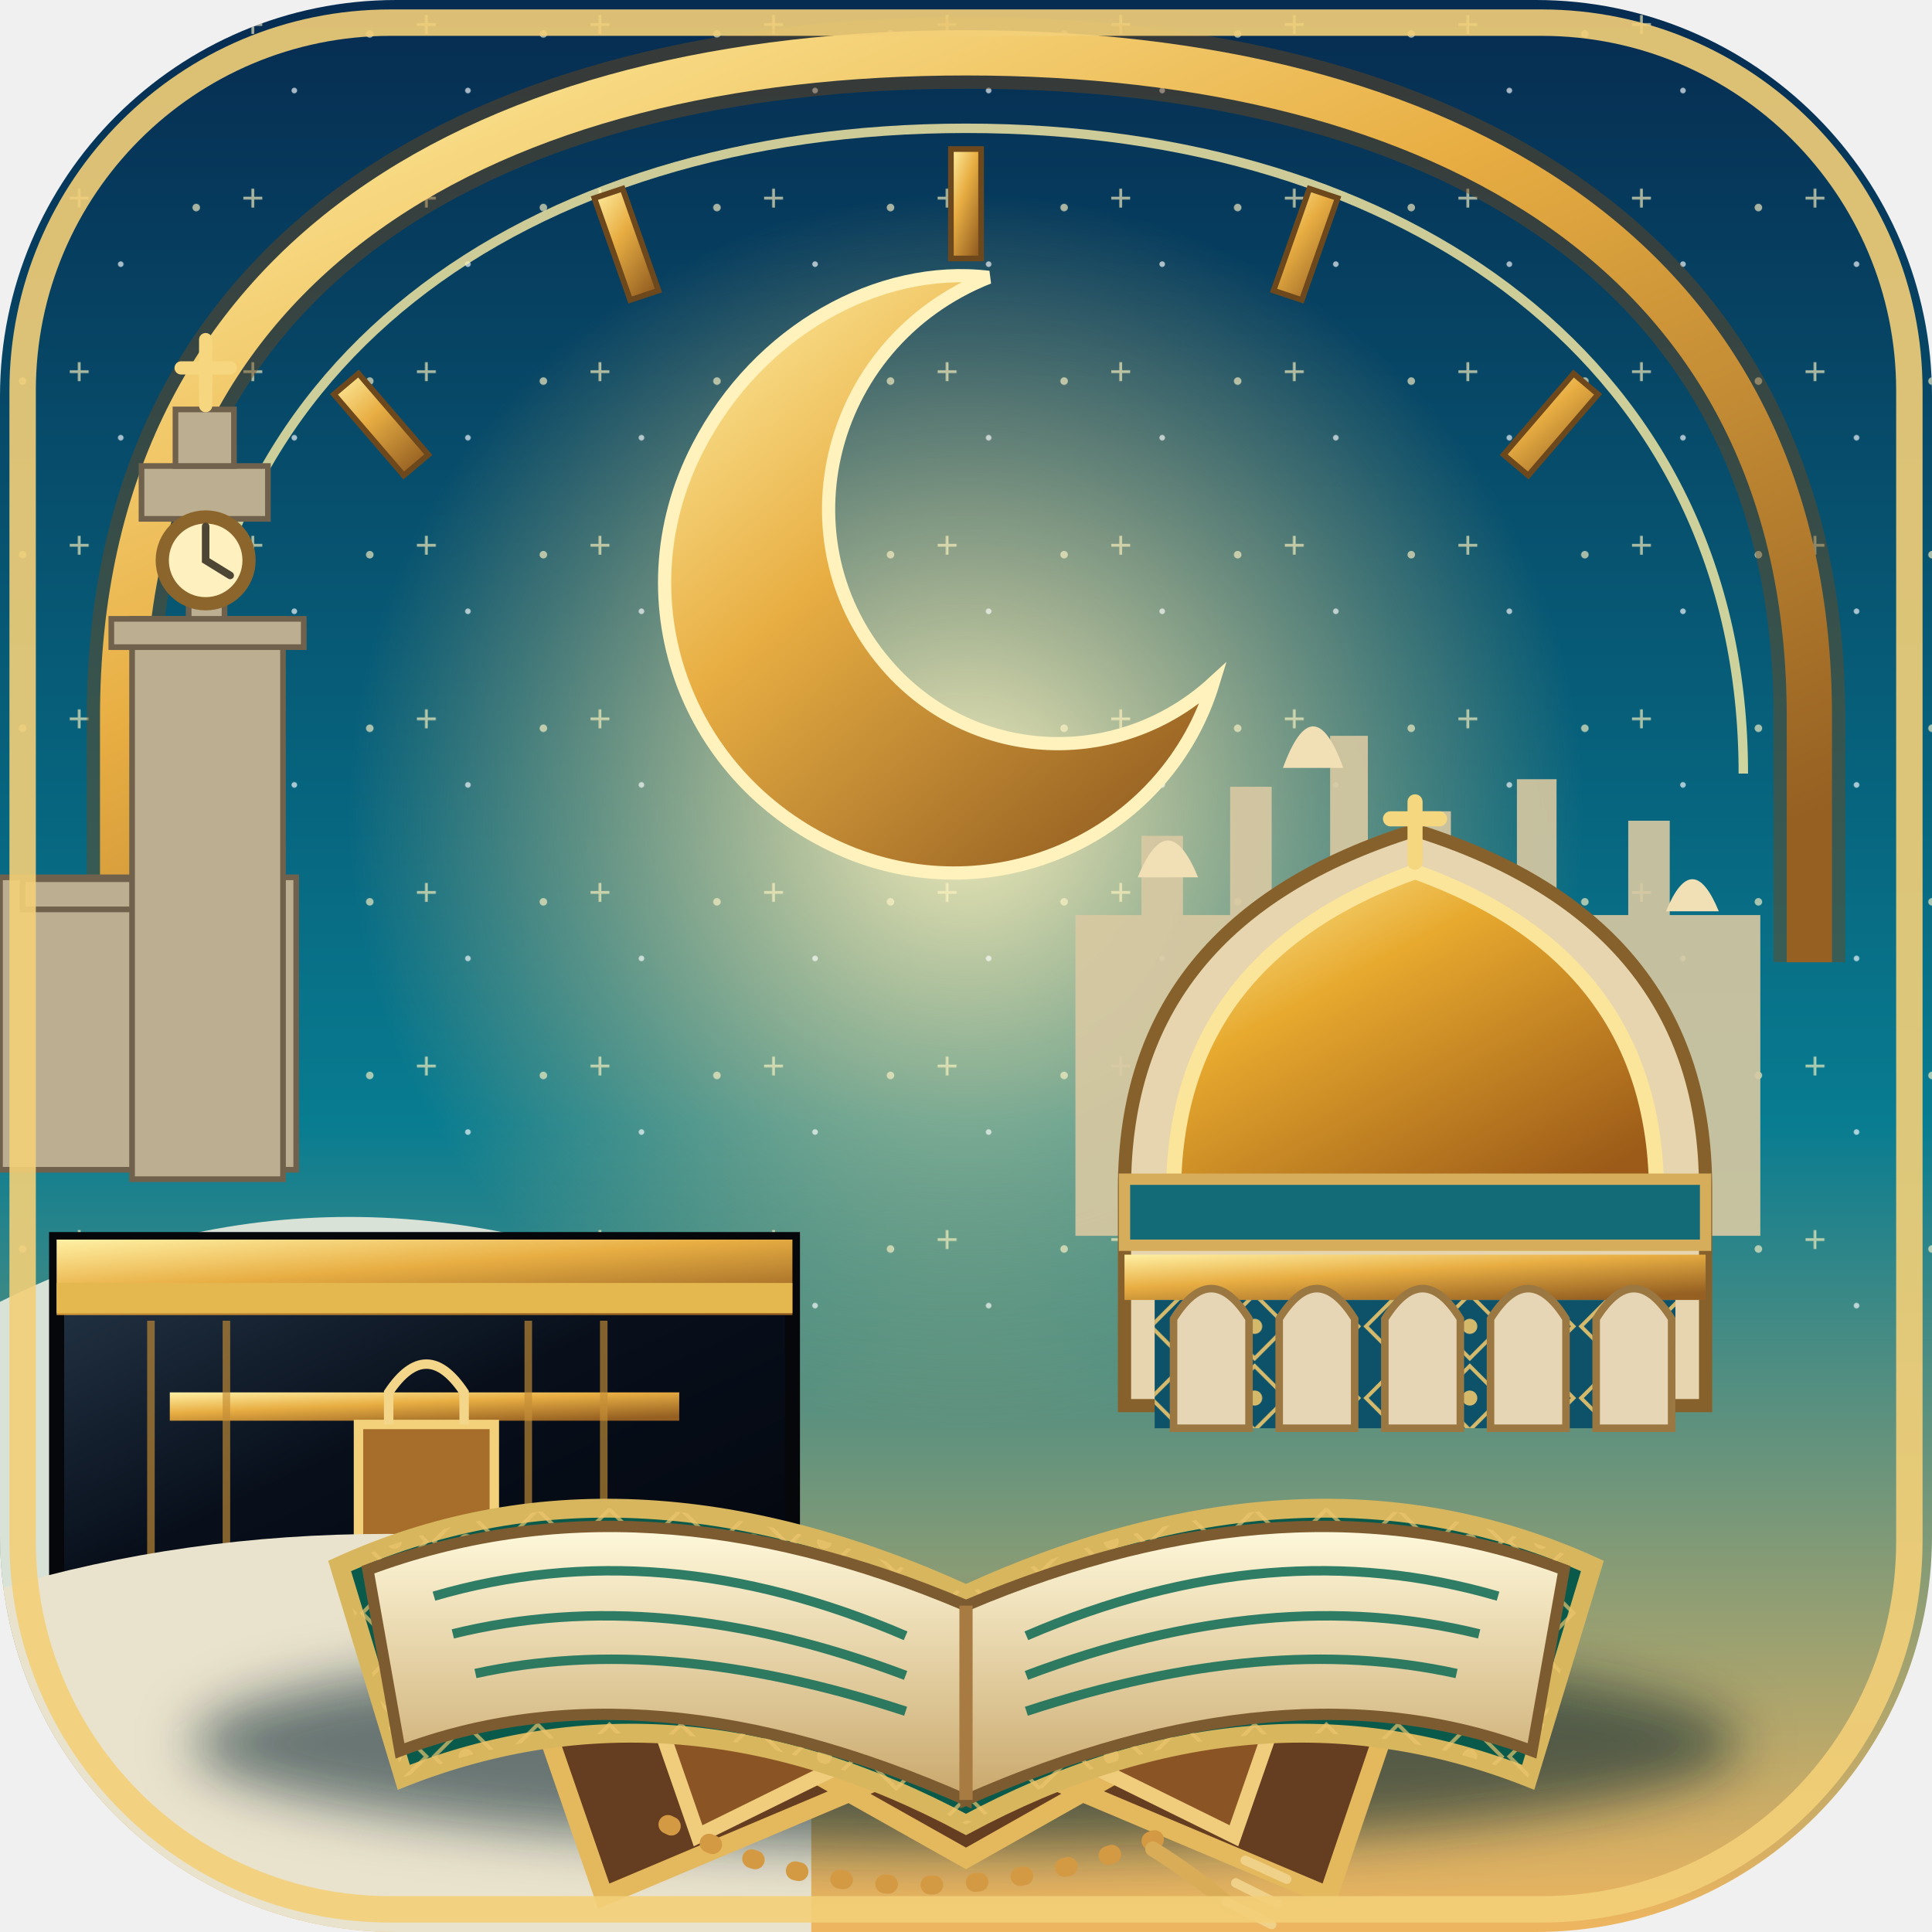
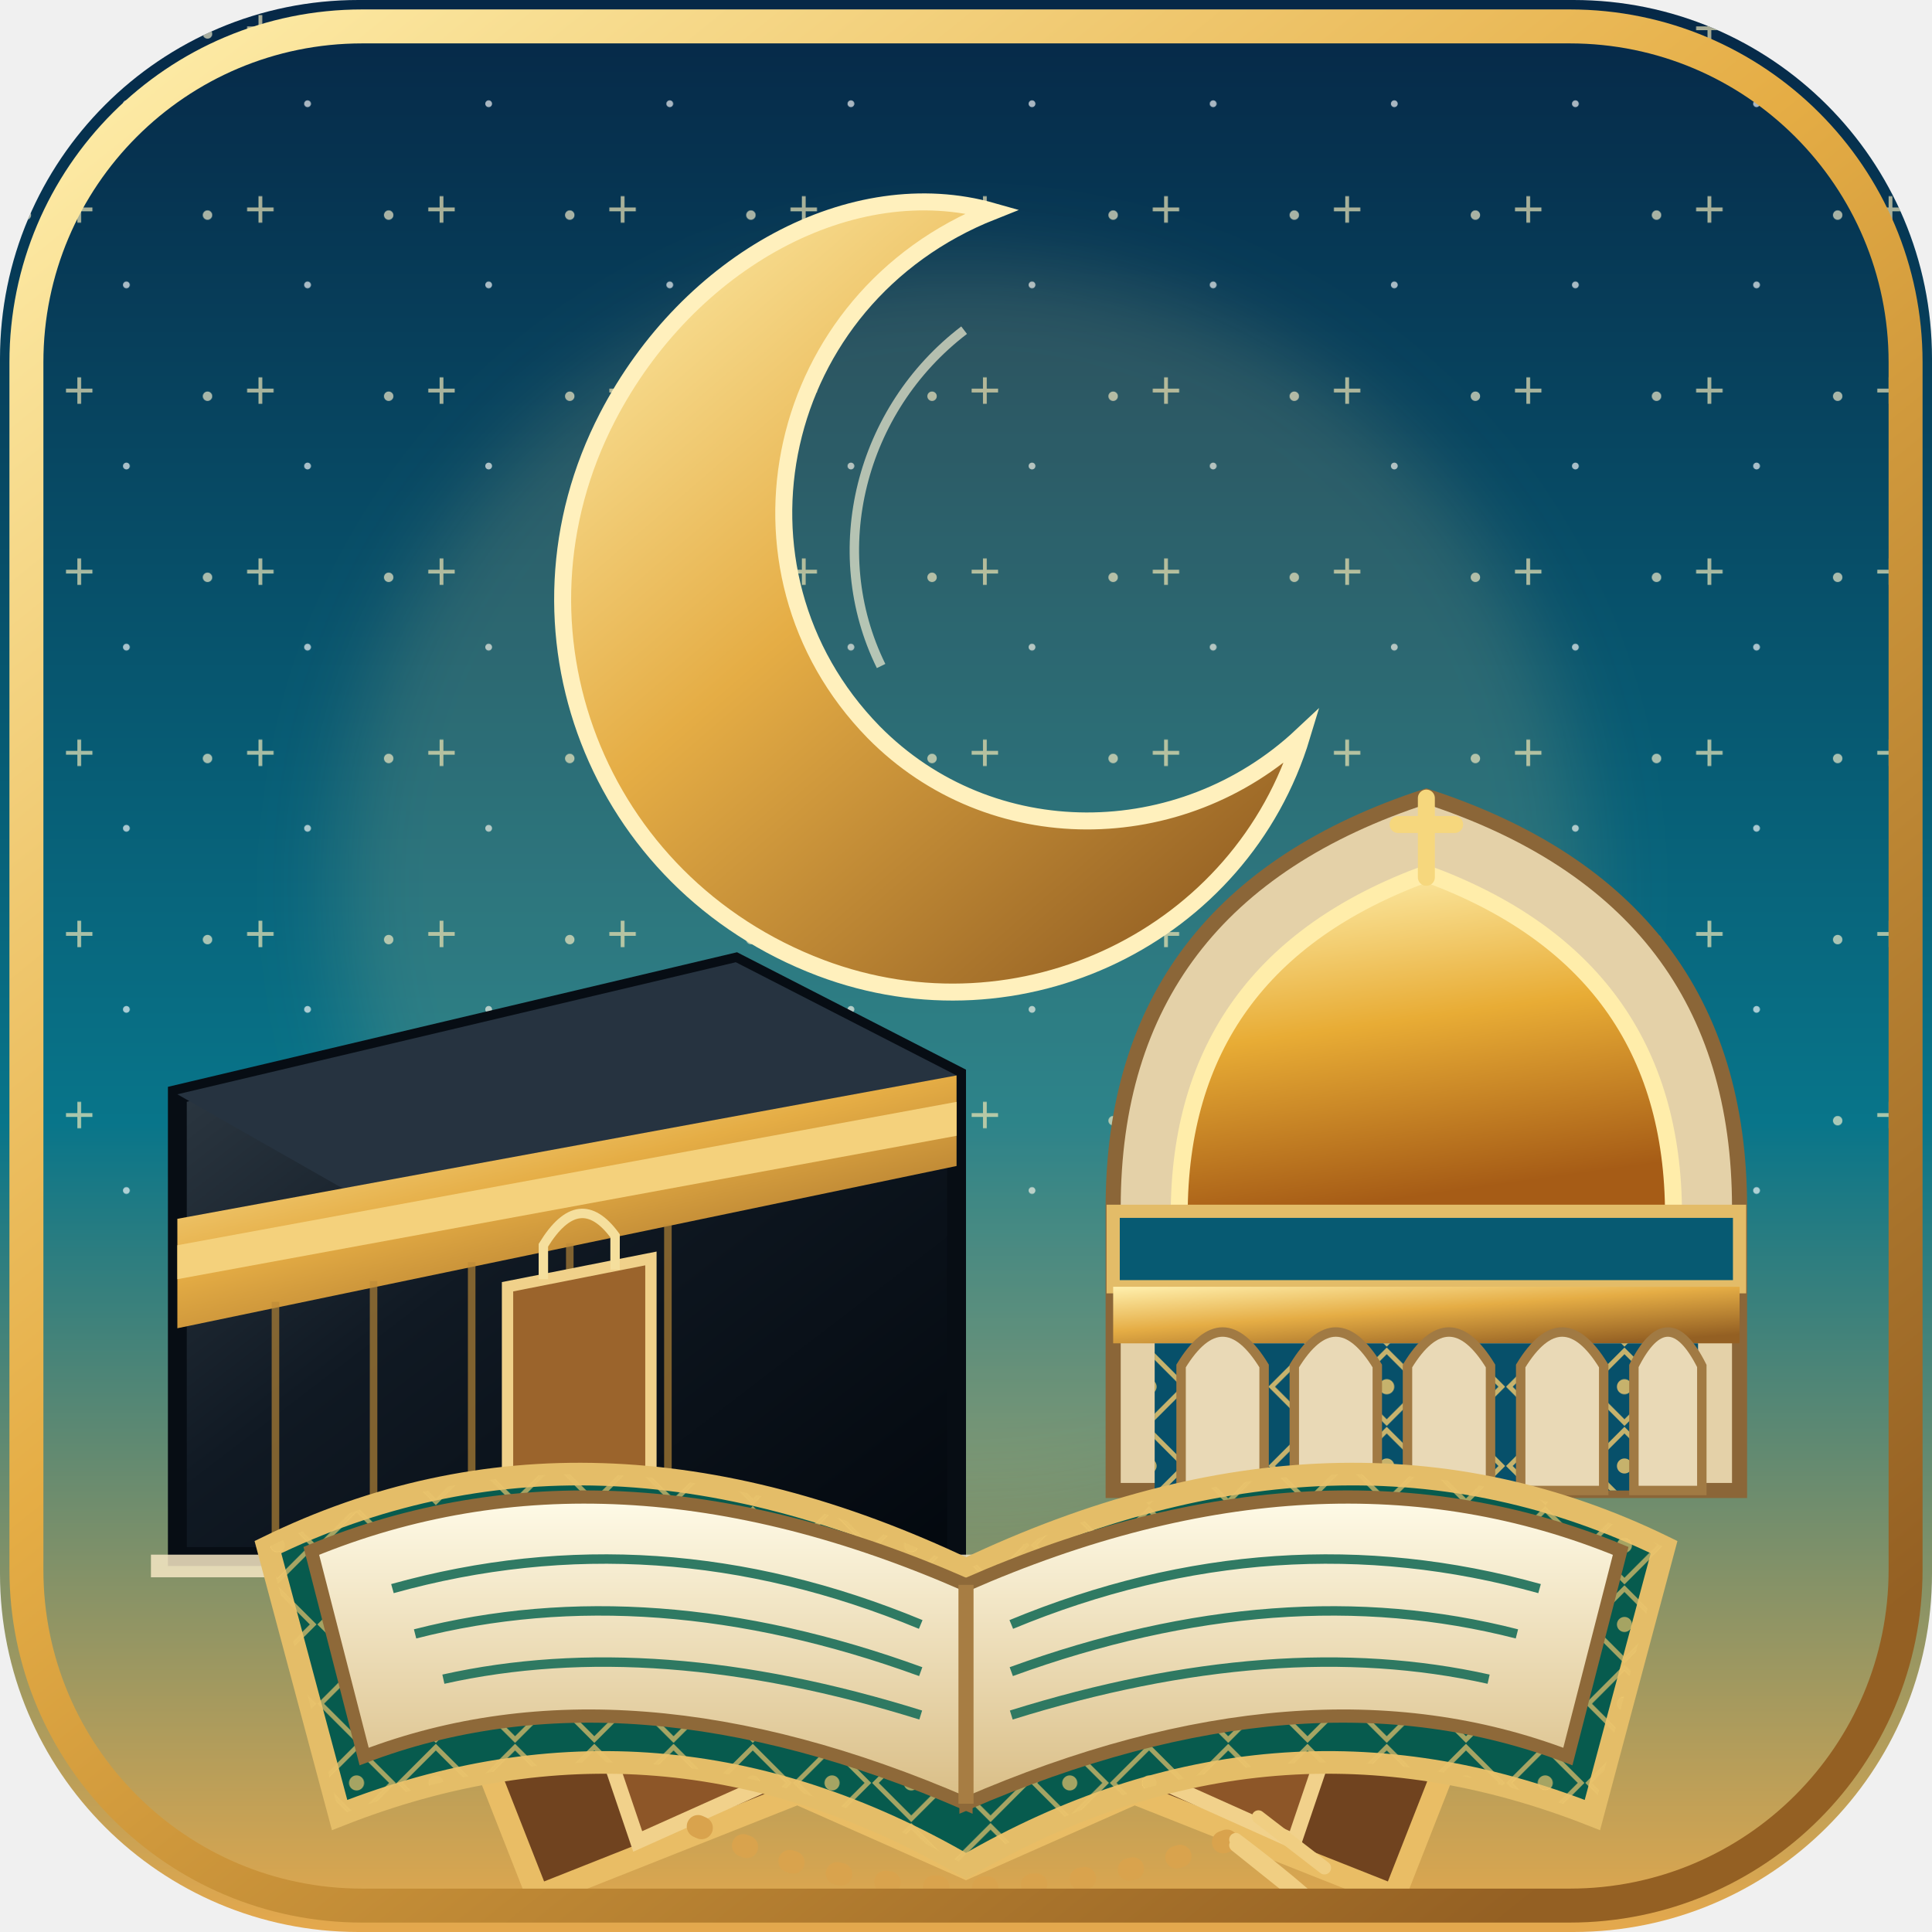
<svg xmlns="http://www.w3.org/2000/svg" viewBox="0 0 1024 1024">
  <defs>
-     <linearGradient id="bg" x2="0" y2="1">
-       <stop stop-color="#062b50" />
-       <stop offset=".58" stop-color="#087c91" />
-       <stop offset="1" stop-color="#f1b65e" />
+     <linearGradient id="night" x2="0" y2="1">
+       <stop stop-color="#062746" />
+       <stop offset=".58" stop-color="#08758a" />
+       <stop offset="1" stop-color="#e7a94c" />
    </linearGradient>
-     <radialGradient id="glow">
-       <stop stop-color="#fff3bf" stop-opacity=".95" />
-       <stop offset="1" stop-color="#f7c96c" stop-opacity="0" />
-     </radialGradient>
    <linearGradient id="gold" x2=".8" y2="1">
-       <stop stop-color="#fff0a4" />
-       <stop offset=".45" stop-color="#e8ae43" />
-       <stop offset="1" stop-color="#956022" />
+       <stop stop-color="#fff0ae" />
+       <stop offset=".48" stop-color="#e5ad45" />
+       <stop offset="1" stop-color="#946023" />
    </linearGradient>
-     <linearGradient id="dome" x2=".8" y2="1">
-       <stop stop-color="#fff0a2" />
-       <stop offset=".38" stop-color="#e7a92e" />
-       <stop offset="1" stop-color="#9c5b18" />
+     <linearGradient id="dome" x2=".2" y2="1">
+       <stop stop-color="#fff3b5" />
+       <stop offset=".5" stop-color="#e8ac35" />
+       <stop offset="1" stop-color="#a65c16" />
    </linearGradient>
-     <linearGradient id="kaaba" x2="1" y2="1">
-       <stop stop-color="#27394b" />
-       <stop offset=".5" stop-color="#080f1b" />
-       <stop offset="1" stop-color="#03070e" />
+     <linearGradient id="black" x2="1" y2="1">
+       <stop stop-color="#34404a" />
+       <stop offset=".45" stop-color="#101923" />
+       <stop offset="1" stop-color="#03080e" />
    </linearGradient>
-     <linearGradient id="pages" x2="0" y2="1">
-       <stop stop-color="#fff9dc" />
-       <stop offset="1" stop-color="#c9a76b" />
+     <linearGradient id="page" x2="0" y2="1">
+       <stop stop-color="#fffbe8" />
+       <stop offset="1" stop-color="#d9bd85" />
    </linearGradient>
-     <pattern id="stars" width="92" height="92" patternUnits="userSpaceOnUse">
-       <circle cx="12" cy="18" r="2" fill="#fff2c5" />
-       <circle cx="64" cy="48" r="1.5" fill="#fff" />
-       <path d="M42 8v10M37 13h10" stroke="#fff1bd" stroke-width="1.5" />
+     <pattern id="stars" width="96" height="96" patternUnits="userSpaceOnUse">
+       <circle cx="14" cy="18" r="2.5" fill="#fff4d0" />
+       <circle cx="67" cy="55" r="1.8" fill="#fff" />
+       <path d="M42 8v14M35 15h14" stroke="#fff0bd" stroke-width="2" />
    </pattern>
-     <pattern id="tile" width="38" height="38" patternUnits="userSpaceOnUse">
-       <path d="M19 2 36 19 19 36 2 19Z" fill="none" stroke="#eac46c" stroke-width="2" />
-       <circle cx="19" cy="19" r="4" fill="#eac46c" />
+     <pattern id="ornament" width="42" height="42" patternUnits="userSpaceOnUse">
+       <path d="M21 2 40 21 21 40 2 21Z" fill="none" stroke="#e8c36c" stroke-width="2.5" />
+       <circle cx="21" cy="21" r="4" fill="#e8c36c" />
    </pattern>
-     <clipPath id="round">
-       <rect width="1024" height="1024" rx="210" />
+     <clipPath id="clip">
+       <rect width="1024" height="1024" rx="190" />
    </clipPath>
-     <filter id="shadow" x="-30%" y="-30%" width="160%" height="160%">
-       <feGaussianBlur stdDeviation="14" />
+     <filter id="soft">
+       <feGaussianBlur stdDeviation="22" />
    </filter>
  </defs>
-   <g clip-path="url(#round)">
-     <rect width="1024" height="1024" fill="url(#bg)" />
-     <circle cx="512" cy="430" r="330" fill="url(#glow)" />
-     <rect width="1024" height="700" fill="url(#stars)" opacity=".65" />
-     <path d="M65 510V380C65 135 260 28 512 28s447 107 447 352v130" fill="none" stroke="#714719" stroke-width="38" opacity=".45" />
-     <path d="M65 510V380C65 135 260 28 512 28s447 107 447 352v130" fill="none" stroke="url(#gold)" stroke-width="24" />
-     <path d="M100 410C100 194 278 68 512 68s412 126 412 342" fill="none" stroke="#fff0a6" stroke-width="5" opacity=".8" />
-     <g fill="url(#gold)" stroke="#6d481d" stroke-width="3">
-       <path d="M504 79h16v58h-16z" />
-       <path d="M315 105l15-5 19 54-15 5z" />
-       <path d="M694 100l15 5-19 54-15-5z" />
-       <path d="M177 209l13-11 37 43-13 11z" />
-       <path d="M834 198l13 11-37 43-13-11z" />
+   <g clip-path="url(#clip)">
+     <rect width="1024" height="1024" fill="url(#night)" />
+     <rect width="1024" height="650" fill="url(#stars)" opacity=".65" />
+     <circle cx="510" cy="470" r="330" fill="#ffd889" opacity=".15" filter="url(#soft)" />
+     <path d="M526 112c-116 46-147 190-63 276 62 63 163 62 227 2-32 106-149 163-255 123-119-45-171-180-113-292 43-83 130-130 204-109Z" fill="url(#gold)" stroke="#fff0bd" stroke-width="9" />
+     <path d="M511 175c-55 42-74 117-44 178" fill="none" stroke="#fff7d8" stroke-width="5" opacity=".65" />
+     <path d="M94 580 390 510 507 570 507 825 94 825Z" fill="url(#black)" stroke="#070d14" stroke-width="10" />
+     <path d="M94 580 390 510 507 570 210 646Z" fill="#263340" />
+     <path d="M94 646 507 570v48L94 704Z" fill="url(#gold)" />
+     <path d="M94 660 507 584v18L94 678Z" fill="#f4d17c" />
+     <path d="M146 690v124m52-135v145m52-155v165m52-175v185m52-195v205" stroke="#bd8a37" stroke-width="4" opacity=".65" />
+     <path d="M269 682 345 667v116l-76 16Z" fill="#9b642c" stroke="#f0d18a" stroke-width="6" />
+     <path d="M288 678v-18q19-31 38-5v18" fill="none" stroke="#f5df9d" stroke-width="5" />
+     <path d="M80 830h450" stroke="#f6e6c4" stroke-width="12" opacity=".85" />
+     <path d="M590 790V640q0-164 166-218 166 54 166 218v150Z" fill="#e4d1a8" stroke="#8b6638" stroke-width="8" />
+     <path d="M625 644q0-133 131-181 131 48 131 181Z" fill="url(#dome)" stroke="#ffedaa" stroke-width="9" />
+     <path d="M756 465v-42m-15 14h30" stroke="#f6d77d" stroke-width="9" stroke-linecap="round" />
+     <path d="M590 642h332v40H590Z" fill="#075a72" stroke="#e3bc68" stroke-width="7" />
+     <path d="M590 682h332v30H590Z" fill="url(#gold)" />
+     <path d="M612 712h288v78H612Z" fill="#07506a" />
+     <path d="M612 712h288v78H612Z" fill="url(#ornament)" opacity=".85" />
+     <g fill="#e9d9b6" stroke="#a17a43" stroke-width="5">
+       <path d="M626 790v-66q22-36 44 0v66Z" />
+       <path d="M686 790v-66q22-36 44 0v66Z" />
+       <path d="M746 790v-66q22-36 44 0v66Z" />
+       <path d="M806 790v-66q22-36 44 0v66Z" />
+       <path d="M866 790v-66q18-36 36 0v66Z" />
    </g>
-     <path d="M524 147c-88 35-113 145-49 211 46 47 120 48 168 4-24 79-111 121-190 91-88-34-126-133-83-216 32-62 96-97 154-90Z" fill="url(#gold)" stroke="#fff2bd" stroke-width="7" />
-     <path d="M570 600V485h35v-42h22v42h25v-68h22v68h31v-95h20v95h24v-55h20v55h35v-72h21v72h38v-50h22v50h48v170H570Z" fill="#d8c9a2" opacity=".9" />
-     <g fill="#f1dfb5">
-       <path d="M603 465q16-39 32 0zM680 407q16-44 32 0zM780 475q14-37 28 0zM883 483q14-34 28 0z" />
+     <path d="m230 865 282 125 282-125-55 140-227-90-227 90Z" fill="#70431f" stroke="#e9bd65" stroke-width="12" />
+     <path d="m300 864 212 103 212-103-38 112-174-78-174 78Z" fill="#8d5628" stroke="#f1d18b" stroke-width="8" />
+     <path d="M142 820q170-83 370 12 200-95 370-12l-38 142q-170-67-332 27-162-94-332-27Z" fill="#075b4e" stroke="#e4bd68" stroke-width="12" />
+     <path d="M142 820q170-83 370 12 200-95 370-12l-38 142q-170-67-332 27-162-94-332-27Z" fill="url(#ornament)" opacity=".7" />
+     <path d="M165 822q158-65 347 18v116q-180-78-319-25Z" fill="url(#page)" stroke="#8e6939" stroke-width="7" />
+     <path d="M859 822q-158-65-347 18v116q180-78 319-25Z" fill="url(#page)" stroke="#8e6939" stroke-width="7" />
+     <path d="M512 840v116" stroke="#a77d43" stroke-width="8" />
+     <g fill="none" stroke="#26755e" stroke-width="5" opacity=".95">
+       <path d="M208 842q140-39 280 19M220 866q125-32 268 20M235 890q112-25 253 19M816 842q-140-39-280 19M804 866q-125-32-268 20M789 890q-112-25-253 19" />
    </g>
-     <g fill="#bcae91" stroke="#6f614b" stroke-width="3">
-       <path d="M0 620V465h72v-38h23v38h62v155z" />
-       <path d="M12 466h132v16H12z" />
-       <path d="M70 625V328h30v-53h19v53h31v297z" />
-       <path d="M59 328h102v15H59zM75 275h67v-28h-67z" />
-       <path d="M93 247h31v-30h-31z" />
-     </g>
-     <path d="M109 215v-35m-13 15h26" stroke="#f6d77f" stroke-width="7" stroke-linecap="round" />
-     <circle cx="109" cy="297" r="23" fill="#fff0bf" stroke="#8b652b" stroke-width="7" />
-     <path d="M109 279v18l13 8" fill="none" stroke="#4d4635" stroke-width="4" stroke-linecap="round" />
-     <path d="M0 690q180-90 380 0v160H0Z" fill="#d9e2d7" />
-     <path d="M30 657h390v185H30z" fill="url(#kaaba)" stroke="#05070b" stroke-width="8" />
-     <path d="M30 657h390v40H30z" fill="url(#gold)" />
-     <path d="M30 680h390v16H30z" fill="#e5b84f" />
-     <path d="M90 738h270v15H90z" fill="url(#gold)" />
-     <path d="M120 700v140m-40-140v140m240-140v140m-40-140v140" stroke="#c48d36" stroke-width="4" opacity=".65" />
-     <path d="M190 755h72v87h-72z" fill="#a66d2b" stroke="#f3d17b" stroke-width="5" />
-     <path d="M206 755v-17q20-30 40 0v17" fill="none" stroke="#f4d68b" stroke-width="5" />
-     <path d="M0 842q195-58 430 0v182H0z" fill="#e9e3cd" />
-     <path d="M596 745v-115q0-142 154-190 154 48 154 190v115Z" fill="#e6d5ae" stroke="#87612c" stroke-width="7" />
-     <path d="M622 633q0-125 128-171 128 46 128 171Z" fill="url(#dome)" stroke="#fbe59b" stroke-width="8" />
-     <path d="M750 457v-32m-13 9h26" stroke="#f4d77e" stroke-width="8" stroke-linecap="round" />
-     <path d="M596 625h308v35H596z" fill="#146b78" stroke="#d6ae5b" stroke-width="6" />
-     <path d="M596 665h308v24H596z" fill="url(#gold)" />
-     <path d="M612 689h276v68H612z" fill="#0d5269" />
-     <path d="M612 689h276v68H612z" fill="url(#tile)" opacity=".9" />
-     <g fill="#e6d6b5" stroke="#9b7742" stroke-width="4">
-       <path d="M622 757v-58q20-32 40 0v58z" />
-       <path d="M678 757v-58q20-32 40 0v58z" />
-       <path d="M734 757v-58q20-32 40 0v58z" />
-       <path d="M790 757v-58q20-32 40 0v58z" />
-       <path d="M846 757v-58q20-32 40 0v58z" />
-     </g>
-     <ellipse cx="512" cy="924" rx="410" ry="55" fill="#041c29" opacity=".55" filter="url(#shadow)" />
-     <path d="M265 846 512 985 758 846 704 1005 512 924 320 1005Z" fill="#653d20" stroke="#e4b85d" stroke-width="10" />
-     <path d="m330 858 182 91 182-91-40 115-142-70-142 70z" fill="#8b5425" stroke="#f0cc7d" stroke-width="8" />
-     <path d="M180 830q150-68 332 15 182-83 332-15l-34 112q-145-57-298 25-153-82-298-25Z" fill="#0a5a4c" stroke="#d8b65e" stroke-width="10" />
-     <path d="M180 830q150-68 332 15 182-83 332-15l-34 112q-145-57-298 25-153-82-298-25Z" fill="url(#tile)" opacity=".7" />
-     <path d="M195 832q145-54 317 19v103q-170-75-300-26z" fill="url(#pages)" stroke="#7d5b30" stroke-width="6" />
-     <path d="M829 832q-145-54-317 19v103q170-75 300-26z" fill="url(#pages)" stroke="#7d5b30" stroke-width="6" />
-     <path d="M512 851v103" stroke="#a77b42" stroke-width="7" />
-     <g fill="none" stroke="#1a715a" stroke-width="5" opacity=".9">
-       <path d="M230 846q120-35 250 21M240 866q110-27 240 22M252 887q100-22 228 20M794 846q-120-35-250 21M784 866q-110-27-240 22M772 887q-100-22-228 20" />
-     </g>
-     <path d="M354 967q120 60 258 8" fill="none" stroke="#d49a43" stroke-width="10" stroke-linecap="round" stroke-dasharray="2 22" />
-     <path d="M611 980q24 15 42 31" stroke="#d9ad58" stroke-width="8" stroke-linecap="round" />
-     <path d="M650 1008l24 12m-19-22 22 11m-17-23 22 10" stroke="#f0d18a" stroke-width="5" stroke-linecap="round" />
-     <rect x="12" y="12" width="1000" height="1000" rx="195" fill="none" stroke="#f3cf78" stroke-width="14" opacity=".9" />
+     <path d="M370 968q133 62 285 6" fill="none" stroke="#d9a34d" stroke-width="12" stroke-linecap="round" stroke-dasharray="2 24" />
+     <path d="M655 975q24 18 43 35m-31-47 35 27m-47-12 35 28" stroke="#f0ce82" stroke-width="7" stroke-linecap="round" />
+     <rect x="14" y="14" width="996" height="996" rx="178" fill="none" stroke="url(#gold)" stroke-width="18" />
  </g>
</svg>
